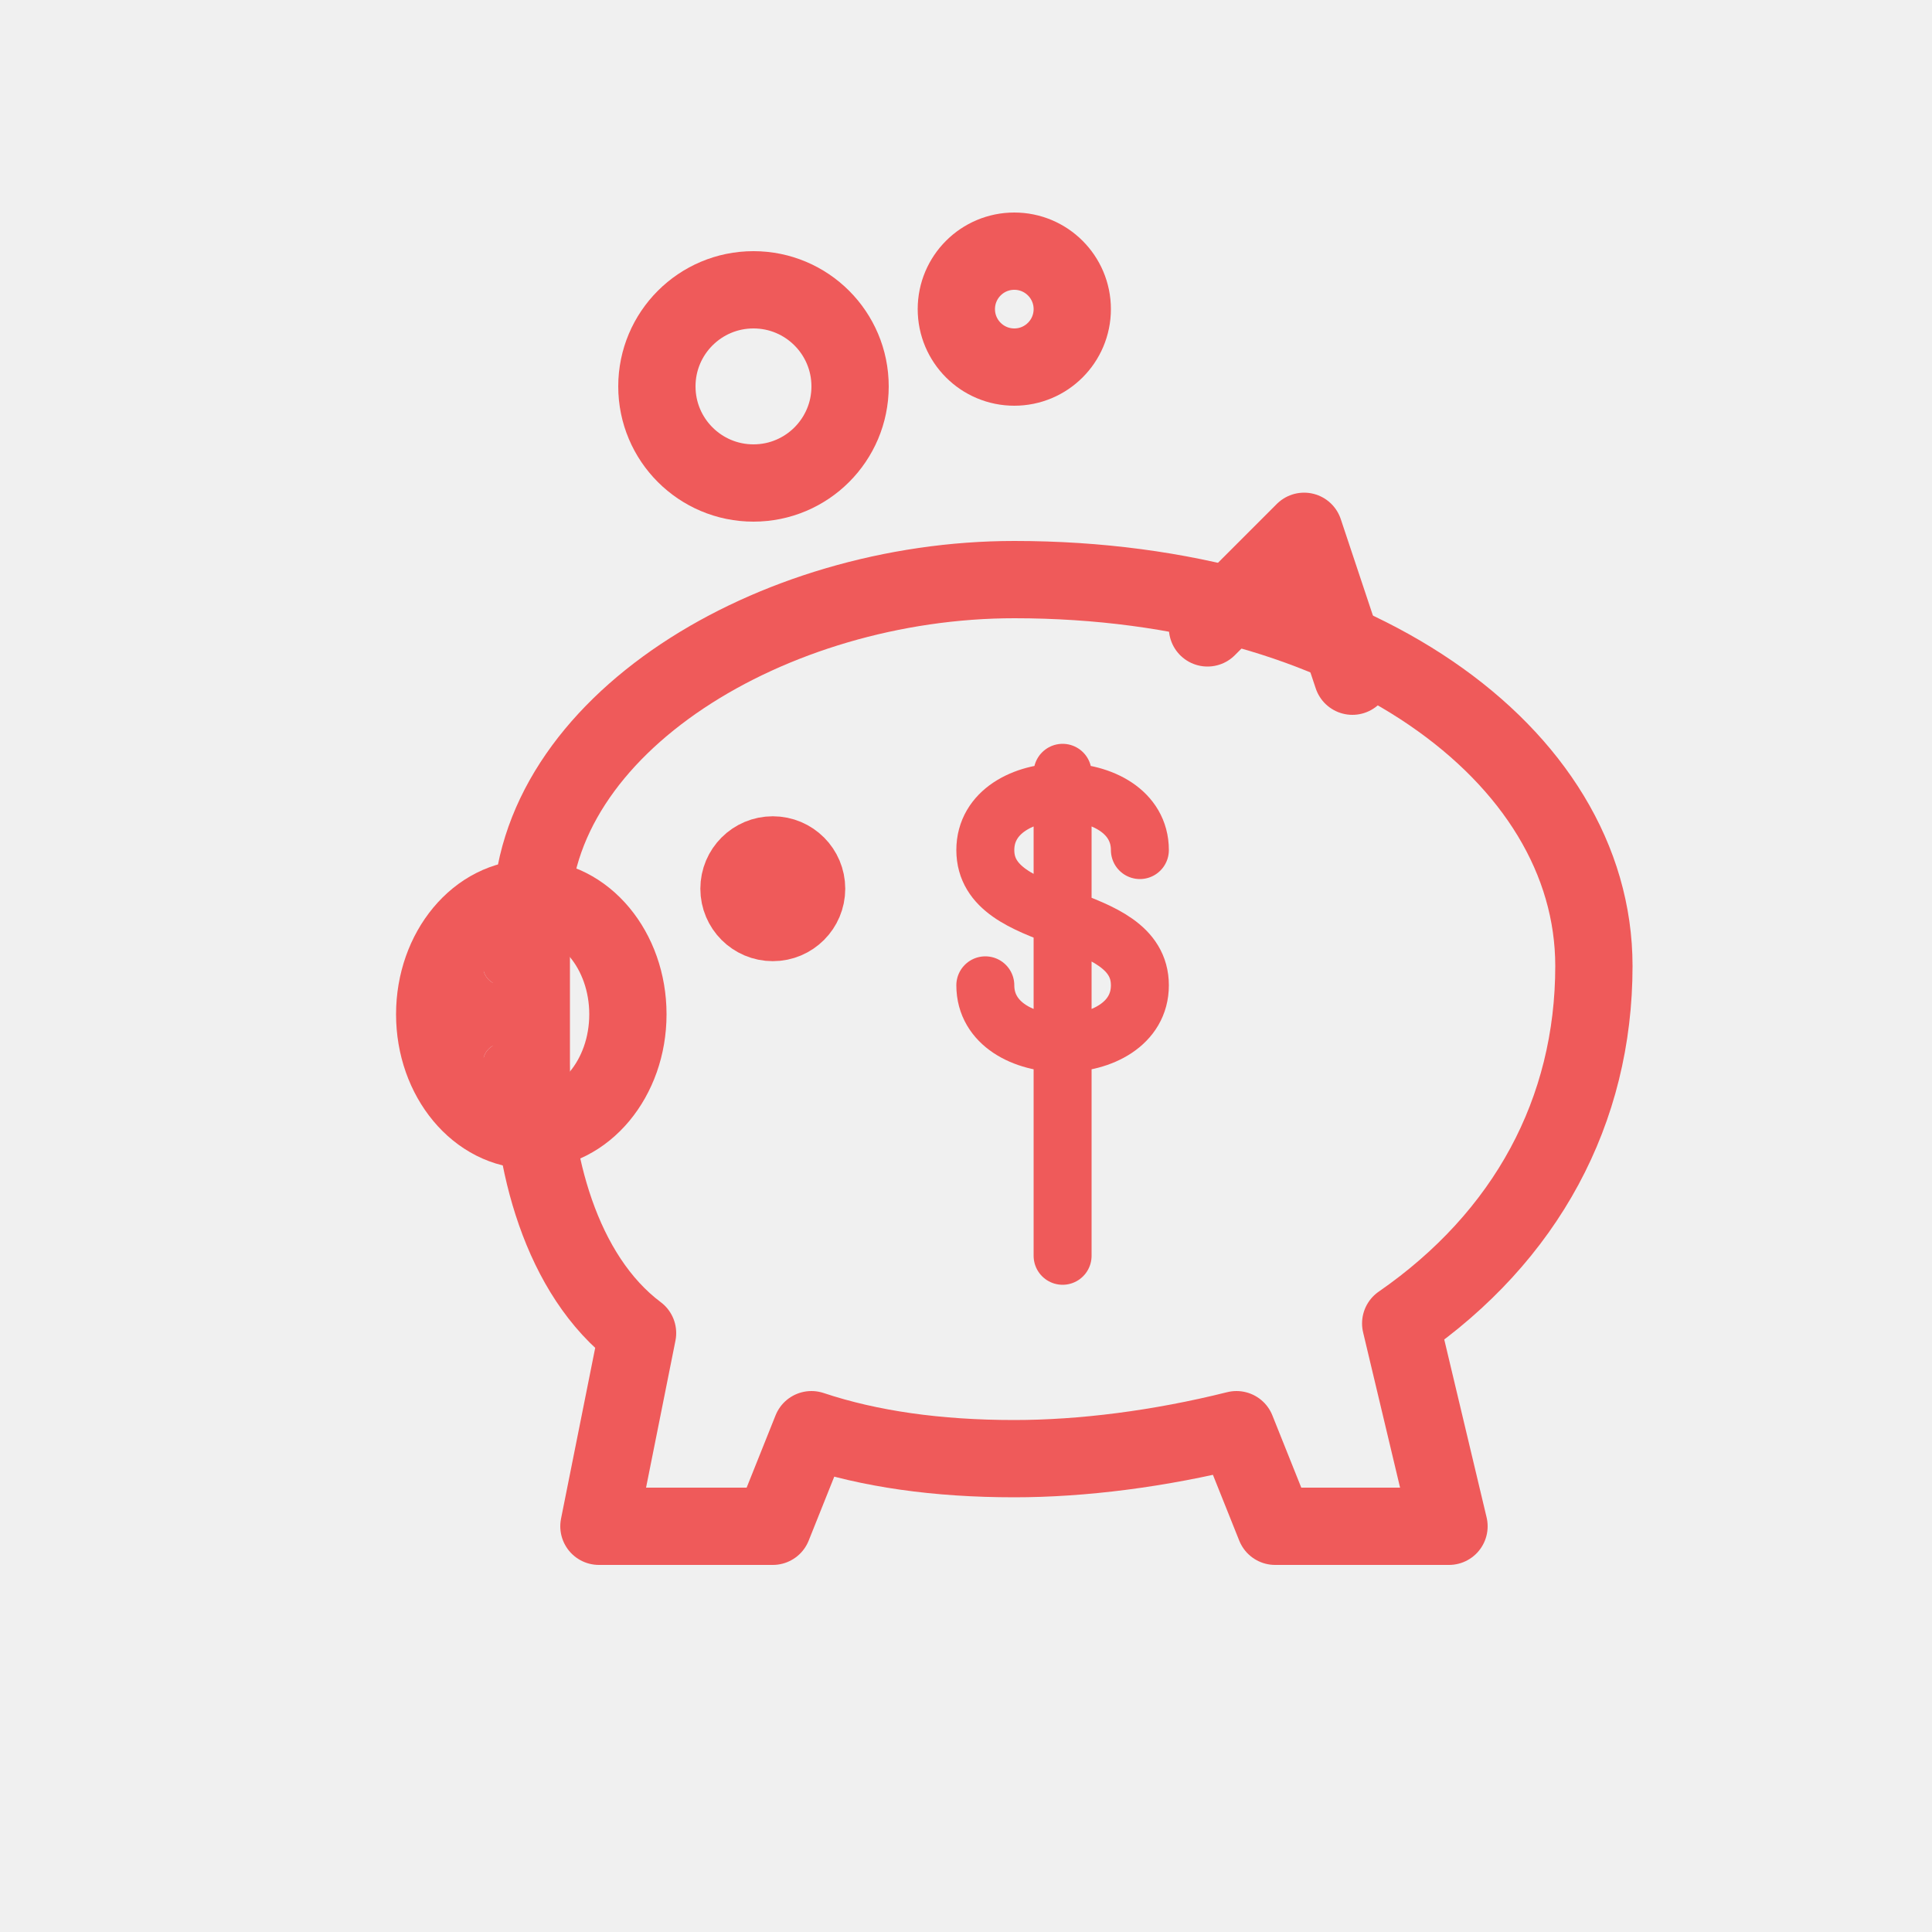
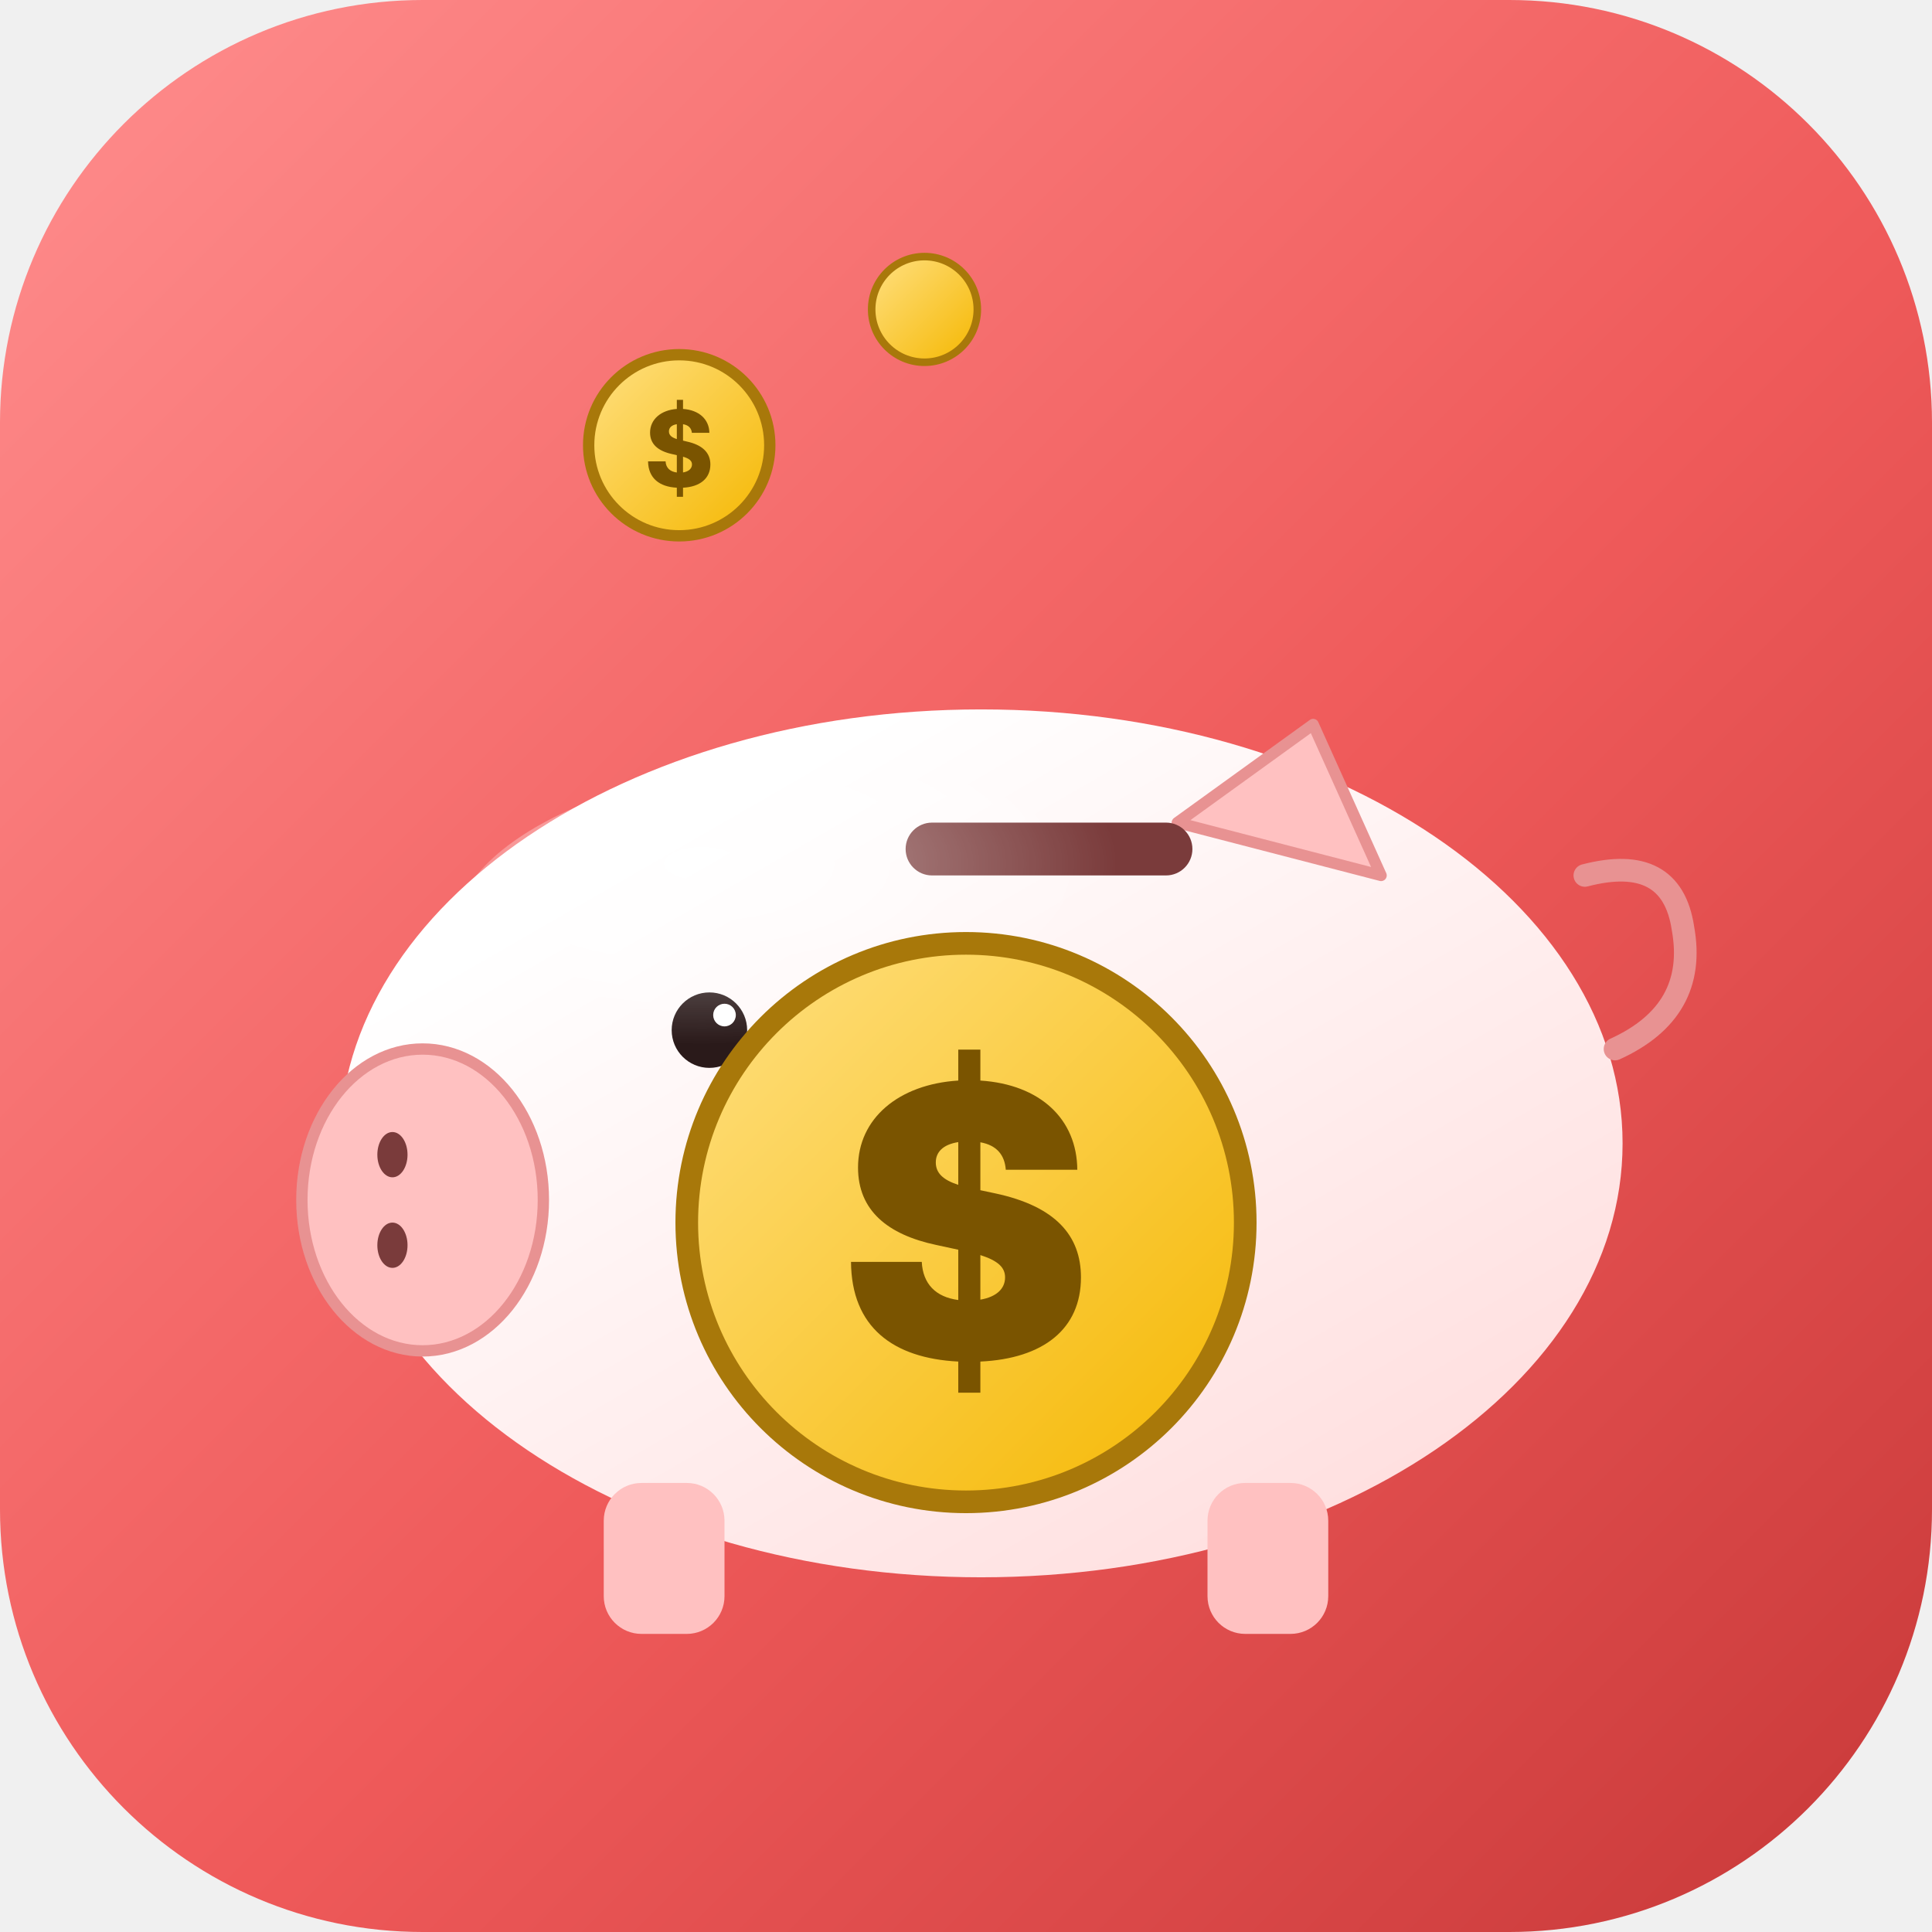
- <svg xmlns="http://www.w3.org/2000/svg" viewBox="0 0 200 200" fill="none" stroke="#EF5A5A" stroke-width="8" stroke-linecap="round" stroke-linejoin="round">
-   <circle cx="78" cy="40" r="10" />
-   <circle cx="105" cy="32" r="6" />
-   <path d="M55 95 C55 75, 80 60, 105 60 C140 60, 165 78, 165 100 C165 115, 158 128, 145 137 L150 158 L132 158 L128 148 C120 150, 112 151, 105 151 C97 151, 90 150, 84 148 L80 158 L62 158 L66 138 C58 132, 55 120, 55 110 Z" />
-   <ellipse cx="55" cy="105" rx="10" ry="12" />
-   <circle cx="52" cy="100" r="2" fill="#EF5A5A" />
-   <circle cx="52" cy="110" r="2" fill="#EF5A5A" />
-   <circle cx="80" cy="92" r="3.5" fill="#EF5A5A" />
-   <path d="M125 65 L135 55 L140 70" />
-   <path d="M110 80 L110 130 M118 88 C118 84, 114 82, 110 82 C106 82, 102 84, 102 88 C102 96, 118 94, 118 102 C118 106, 114 108, 110 108 C106 108, 102 106, 102 102" stroke-width="6" />
-   <path d="M100 60 L120 60" stroke-width="4" />
+ <svg xmlns="http://www.w3.org/2000/svg" viewBox="0 0 512 512">
+   <defs>
+     <linearGradient id="bg" x1="0" y1="0" x2="1" y2="1">
+       <stop offset="0%" stop-color="#FF8E8E" />
+       <stop offset="55%" stop-color="#EF5A5A" />
+       <stop offset="100%" stop-color="#C73838" />
+     </linearGradient>
+     <linearGradient id="pig" x1="0.2" y1="0.2" x2="0.8" y2="0.9">
+       <stop offset="0%" stop-color="#FFFFFF" />
+       <stop offset="100%" stop-color="#FFE0E0" />
+     </linearGradient>
+     <radialGradient id="shine" cx="0.3" cy="0.3" r="0.5">
+       <stop offset="0%" stop-color="#FFFFFF" stop-opacity="0.55" />
+       <stop offset="100%" stop-color="#FFFFFF" stop-opacity="0" />
+     </radialGradient>
+     <linearGradient id="coin" x1="0" y1="0" x2="1" y2="1">
+       <stop offset="0%" stop-color="#FFE082" />
+       <stop offset="100%" stop-color="#F5B700" />
+     </linearGradient>
+   </defs>
+   <rect width="512" height="512" rx="112" fill="url(#bg)" />
+   <g>
+     <circle cx="180" cy="118" r="24" fill="url(#coin)" stroke="#A8780A" stroke-width="3" />
+     <text x="180" y="129" font-family="system-ui, -apple-system, Segoe UI" font-size="28" font-weight="800" fill="#7a5400" text-anchor="middle">$</text>
+     <circle cx="245" cy="82" r="14" fill="url(#coin)" stroke="#A8780A" stroke-width="2" />
+   </g>
+   <g transform="translate(80 168)">
+     <ellipse cx="180" cy="135" rx="170" ry="115" fill="url(#pig)" />
+     <ellipse cx="32" cy="150" rx="32" ry="40" fill="#FFC1C1" stroke="#E89292" stroke-width="3" />
+     <ellipse cx="24" cy="138" rx="4" ry="6" fill="#7a3b3b" />
+     <ellipse cx="24" cy="162" rx="4" ry="6" fill="#7a3b3b" />
+     <circle cx="108" cy="105" r="10" fill="#2a1a1a" />
+     <circle cx="112" cy="101" r="3" fill="#FFFFFF" />
+     <path d="M232 50 L268 24 L286 64 Z" fill="#FFC1C1" stroke="#E89292" stroke-width="3" stroke-linejoin="round" />
+     <path d="M348 110 q22 -10 18 -32 q-3 -20 -26 -14" fill="none" stroke="#E89292" stroke-width="6" stroke-linecap="round" />
+     <rect x="80" y="225" width="32" height="40" rx="10" fill="#FFC1C1" />
+     <rect x="240" y="225" width="32" height="40" rx="10" fill="#FFC1C1" />
+     <rect x="160" y="50" width="76" height="14" rx="7" fill="#7a3b3b" />
+     <ellipse cx="150" cy="80" rx="110" ry="48" fill="url(#shine)" />
+   </g>
+   <g>
+     <circle cx="256" cy="324" r="74" fill="url(#coin)" stroke="#A8780A" stroke-width="6" />
+     <text x="256" y="360" font-family="system-ui, -apple-system, Segoe UI" font-size="100" font-weight="900" fill="#7a5400" text-anchor="middle">$</text>
+   </g>
</svg>
